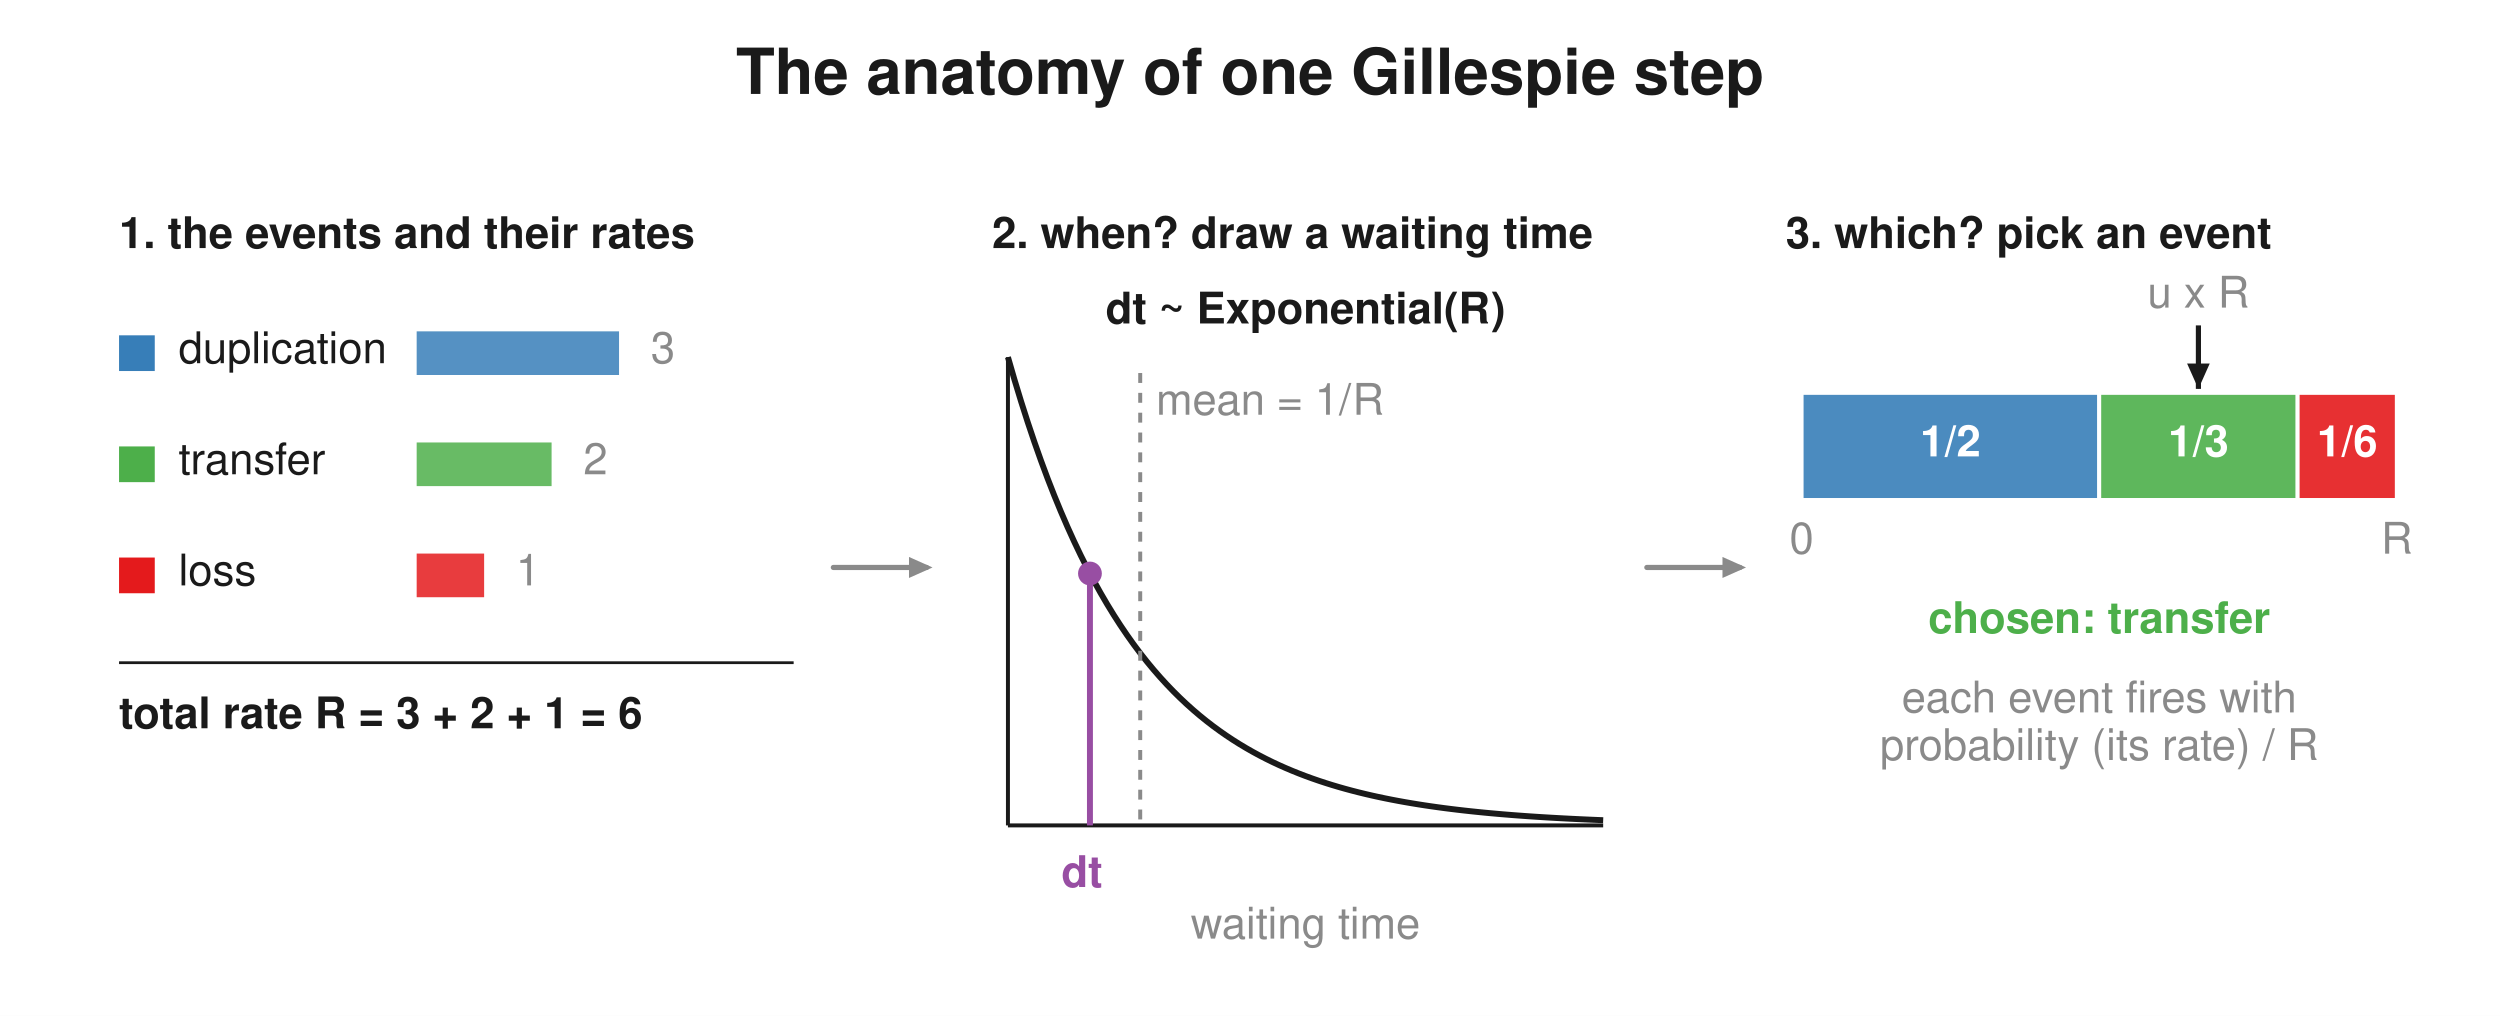
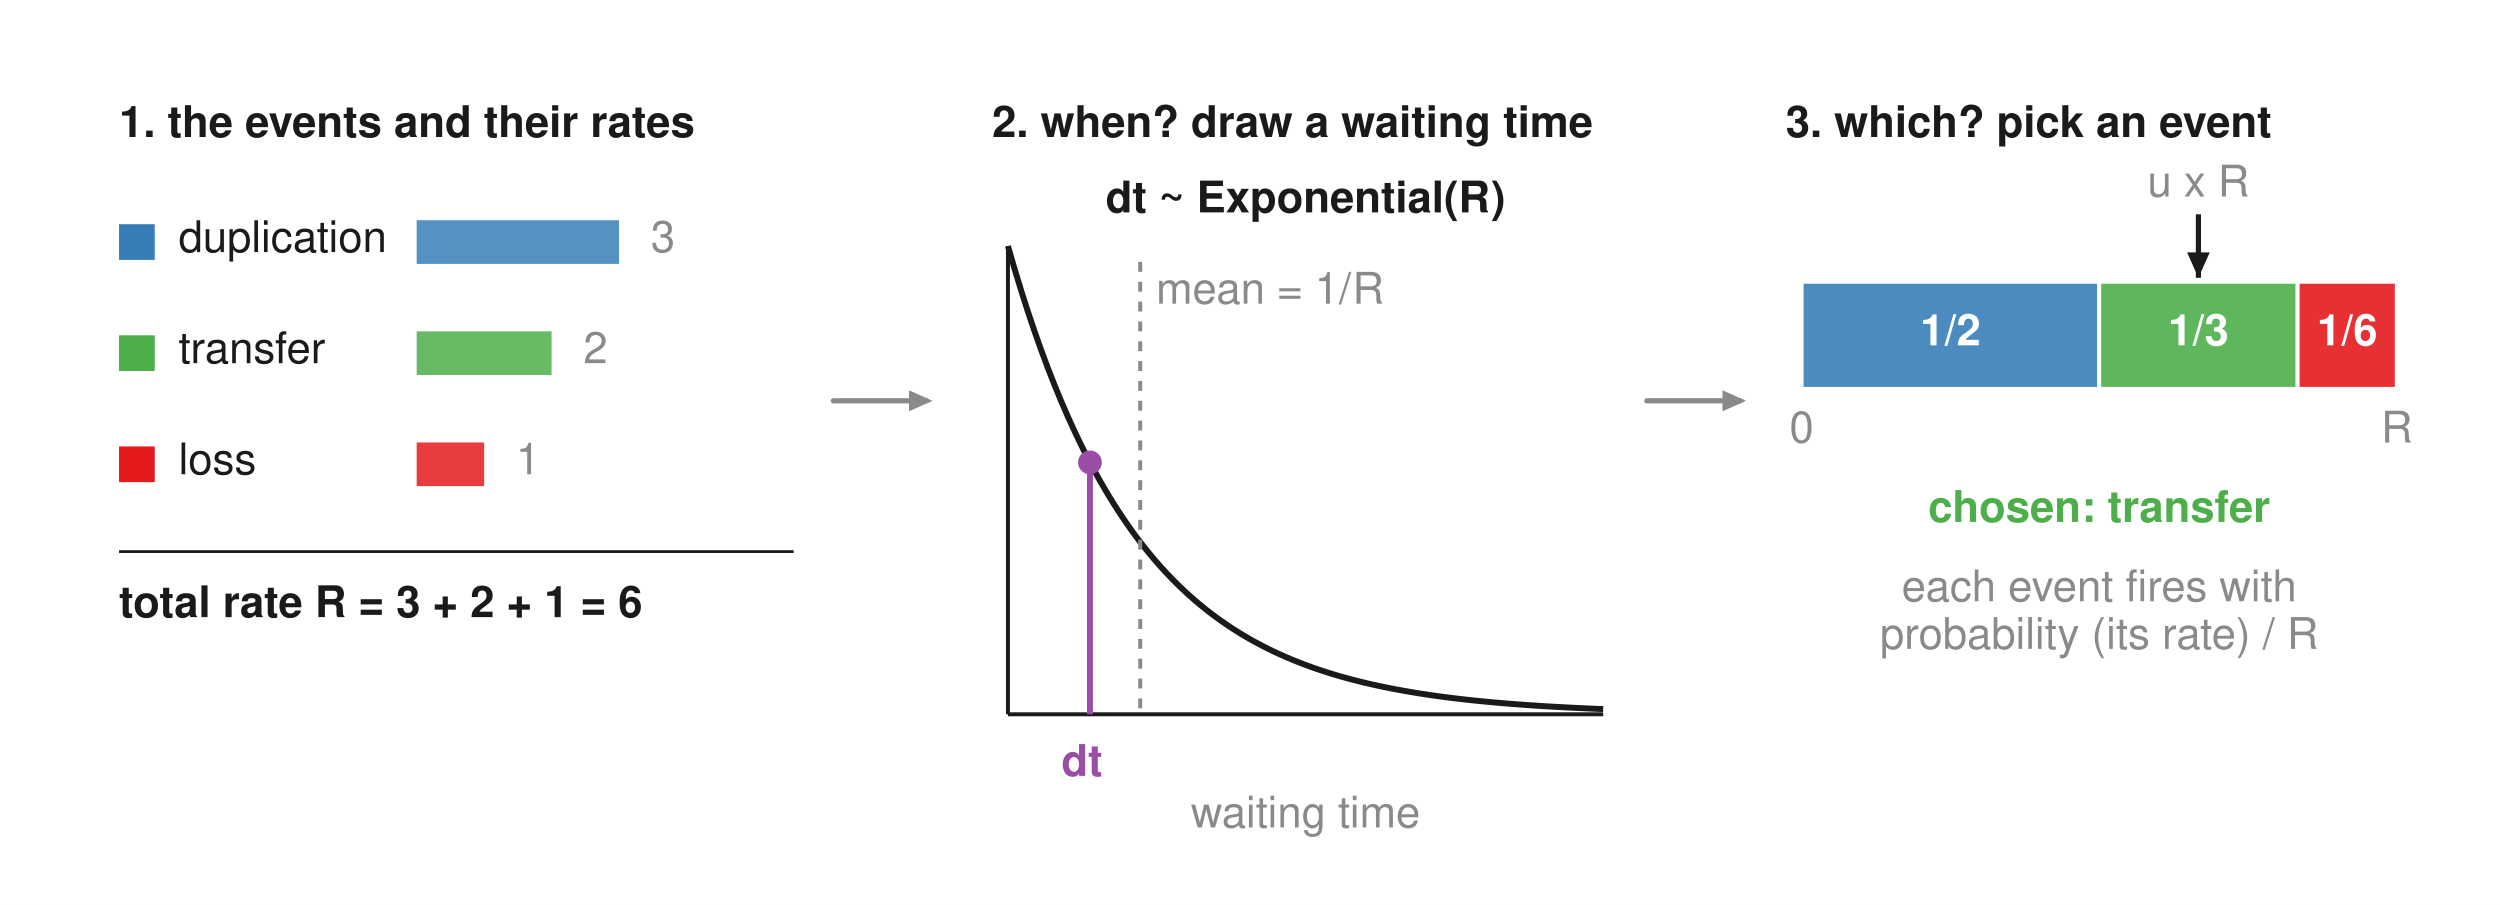
- <svg xmlns="http://www.w3.org/2000/svg" width="1260" height="512" viewBox="0 0 1260 512">
+ <svg xmlns="http://www.w3.org/2000/svg" width="1260" height="456" viewBox="0 0 1260 456">
  <defs>
</defs>
-   <rect x="0" y="0" width="1260" height="512" fill="white" />
-   <text x="630.0" y="40" font-size="32" font-family="Helvetica" text-anchor="middle" dominant-baseline="central" fill="#1a1a1a" font-weight="bold" font-style="normal">The anatomy of one Gillespie step</text>
-   <text x="60" y="120" font-size="22" font-family="Helvetica" text-anchor="start" dominant-baseline="central" fill="#1a1a1a" font-weight="bold" font-style="normal">1.  the events and their rates</text>
-   <rect x="60" y="169" width="18" height="18" fill="#377EB8" />
-   <text x="90" y="178" font-size="22" font-family="Helvetica" text-anchor="start" dominant-baseline="central" fill="#1a1a1a" font-weight="normal" font-style="normal">duplication</text>
-   <rect x="210" y="167" width="102.0" height="22" fill="#377EB8" opacity="0.85" />
-   <text x="328.0" y="178" font-size="22" font-family="Helvetica" text-anchor="start" dominant-baseline="central" fill="#8a8a8a" font-weight="normal" font-style="normal">3</text>
-   <rect x="60" y="225" width="18" height="18" fill="#4DAF4A" />
-   <text x="90" y="234" font-size="22" font-family="Helvetica" text-anchor="start" dominant-baseline="central" fill="#1a1a1a" font-weight="normal" font-style="normal">transfer</text>
-   <rect x="210" y="223" width="68.0" height="22" fill="#4DAF4A" opacity="0.85" />
-   <text x="294.0" y="234" font-size="22" font-family="Helvetica" text-anchor="start" dominant-baseline="central" fill="#8a8a8a" font-weight="normal" font-style="normal">2</text>
-   <rect x="60" y="281" width="18" height="18" fill="#E41A1C" />
-   <text x="90" y="290" font-size="22" font-family="Helvetica" text-anchor="start" dominant-baseline="central" fill="#1a1a1a" font-weight="normal" font-style="normal">loss</text>
-   <rect x="210" y="279" width="34.0" height="22" fill="#E41A1C" opacity="0.85" />
-   <text x="260.0" y="290" font-size="22" font-family="Helvetica" text-anchor="start" dominant-baseline="central" fill="#8a8a8a" font-weight="normal" font-style="normal">1</text>
-   <path d="M60,334 L400,334" stroke="#1a1a1a" stroke-width="1.4" />
-   <text x="60" y="362" font-size="22" font-family="Helvetica" text-anchor="start" dominant-baseline="central" fill="#1a1a1a" font-weight="bold" font-style="normal">total rate  R = 3 + 2 + 1 = 6</text>
-   <path d="M420,286.0 L467,286.0" stroke="#8a8a8a" stroke-width="2.6" stroke-linecap="round" />
-   <path d="M470,286.0 L458.13,291.301 L458.13,280.699 Z" fill="#8a8a8a" />
-   <text x="500" y="120" font-size="22" font-family="Helvetica" text-anchor="start" dominant-baseline="central" fill="#1a1a1a" font-weight="bold" font-style="normal">2.  when?  draw a waiting time</text>
-   <path d="M508,416 L808,416" stroke="#1a1a1a" stroke-width="2.0" />
-   <path d="M508,180 L508,416" stroke="#1a1a1a" stroke-width="2.0" />
-   <path d="M508.0,180.0 L511.333,191.51 L514.667,202.458 L518.0,212.873 L521.333,222.78 L524.667,232.203 L528.0,241.167 L531.333,249.694 L534.667,257.804 L538.0,265.52 L541.333,272.859 L544.667,279.84 L548.0,286.48 L551.333,292.797 L554.667,298.806 L558.0,304.521 L561.333,309.958 L564.667,315.13 L568.0,320.05 L571.333,324.729 L574.667,329.18 L578.0,333.415 L581.333,337.442 L584.667,341.274 L588.0,344.918 L591.333,348.385 L594.667,351.682 L598.0,354.819 L601.333,357.803 L604.667,360.641 L608.0,363.341 L611.333,365.909 L614.667,368.352 L618.0,370.676 L621.333,372.887 L624.667,374.989 L628.0,376.989 L631.333,378.892 L634.667,380.702 L638.0,382.423 L641.333,384.061 L644.667,385.619 L648.0,387.1 L651.333,388.51 L654.667,389.85 L658.0,391.126 L661.333,392.339 L664.667,393.493 L668.0,394.591 L671.333,395.635 L674.667,396.628 L678.0,397.573 L681.333,398.471 L684.667,399.326 L688.0,400.139 L691.333,400.913 L694.667,401.649 L698.0,402.349 L701.333,403.015 L704.667,403.648 L708.0,404.25 L711.333,404.823 L714.667,405.368 L718.0,405.887 L721.333,406.38 L724.667,406.849 L728.0,407.296 L731.333,407.72 L734.667,408.124 L738.0,408.508 L741.333,408.873 L744.667,409.221 L748.0,409.552 L751.333,409.866 L754.667,410.165 L758.0,410.45 L761.333,410.72 L764.667,410.978 L768.0,411.223 L771.333,411.456 L774.667,411.678 L778.0,411.888 L781.333,412.089 L784.667,412.28 L788.0,412.461 L791.333,412.634 L794.667,412.798 L798.0,412.954 L801.333,413.103 L804.667,413.244 L808.0,413.378" fill="none" stroke="#1a1a1a" stroke-width="3.0" stroke-linejoin="round" />
-   <path d="M574.667,188 L574.667,416" stroke="#8a8a8a" stroke-width="2.0" stroke-dasharray="5,5" />
-   <text x="582.667" y="204" font-size="22" font-family="Helvetica" text-anchor="start" dominant-baseline="central" fill="#8a8a8a" font-weight="normal" font-style="normal">mean = 1/R</text>
-   <path d="M549.333,416 L549.333,289.045" stroke="#984EA3" stroke-width="3.0" />
-   <circle cx="549.333" cy="289.045" r="6" fill="#984EA3" />
-   <text x="545.333" y="442" font-size="22" font-family="Helvetica" text-anchor="middle" dominant-baseline="central" fill="#984EA3" font-weight="bold" font-style="normal">dt</text>
-   <text x="658.0" y="468" font-size="22" font-family="Helvetica" text-anchor="middle" dominant-baseline="central" fill="#8a8a8a" font-weight="normal" font-style="normal">waiting time</text>
-   <text x="658.0" y="158" font-size="22" font-family="Helvetica" text-anchor="middle" dominant-baseline="central" fill="#1a1a1a" font-weight="bold" font-style="normal">dt ~ Exponential(R)</text>
-   <path d="M830,286.0 L877,286.0" stroke="#8a8a8a" stroke-width="2.6" stroke-linecap="round" />
-   <path d="M880,286.0 L868.13,291.301 L868.13,280.699 Z" fill="#8a8a8a" />
-   <text x="900" y="120" font-size="22" font-family="Helvetica" text-anchor="start" dominant-baseline="central" fill="#1a1a1a" font-weight="bold" font-style="normal">3.  which?  pick an event</text>
-   <rect x="908" y="198" width="150.0" height="54" fill="#377EB8" opacity="0.9" stroke="white" stroke-width="2.0" />
-   <text x="983.0" y="225.0" font-size="22" font-family="Helvetica" text-anchor="middle" dominant-baseline="central" fill="white" font-weight="bold" font-style="normal">1/2</text>
-   <rect x="1058.0" y="198" width="100.0" height="54" fill="#4DAF4A" opacity="0.9" stroke="white" stroke-width="2.0" />
-   <text x="1108.0" y="225.0" font-size="22" font-family="Helvetica" text-anchor="middle" dominant-baseline="central" fill="white" font-weight="bold" font-style="normal">1/3</text>
-   <rect x="1158.0" y="198" width="50.0" height="54" fill="#E41A1C" opacity="0.9" stroke="white" stroke-width="2.0" />
-   <text x="1183.0" y="225.0" font-size="22" font-family="Helvetica" text-anchor="middle" dominant-baseline="central" fill="white" font-weight="bold" font-style="normal">1/6</text>
-   <text x="908" y="274" font-size="22" font-family="Helvetica" text-anchor="middle" dominant-baseline="central" fill="#8a8a8a" font-weight="normal" font-style="normal">0</text>
-   <text x="1208" y="274" font-size="22" font-family="Helvetica" text-anchor="middle" dominant-baseline="central" fill="#8a8a8a" font-weight="normal" font-style="normal">R</text>
-   <path d="M1108.0,164 L1108.0,196" stroke="#1a1a1a" stroke-width="2.6" />
-   <path d="M1108.0,196 L1102.291,183.217 L1113.709,183.217 Z" fill="#1a1a1a" />
-   <text x="1108.0" y="150" font-size="22" font-family="Helvetica" text-anchor="middle" dominant-baseline="central" fill="#8a8a8a" font-weight="normal" font-style="normal">u x R</text>
-   <text x="1058.0" y="314" font-size="22" font-family="Helvetica" text-anchor="middle" dominant-baseline="central" fill="#4DAF4A" font-weight="bold" font-style="normal">chosen: transfer</text>
-   <text x="1058.0" y="354" font-size="22" font-family="Helvetica" text-anchor="middle" dominant-baseline="central" fill="#8a8a8a" font-weight="normal" font-style="normal">each event fires with</text>
-   <text x="1058.0" y="378" font-size="22" font-family="Helvetica" text-anchor="middle" dominant-baseline="central" fill="#8a8a8a" font-weight="normal" font-style="normal">probability (its rate) / R</text>
+   <rect x="0" y="0" width="1260" height="456" fill="white" />
+   <g transform="translate(0,-56)">
+     <rect x="0" y="0" width="1260" height="512" fill="white" />
+     <text x="60" y="120" font-size="22" font-family="Helvetica" text-anchor="start" dominant-baseline="central" fill="#1a1a1a" font-weight="bold" font-style="normal">1.  the events and their rates</text>
+     <rect x="60" y="169" width="18" height="18" fill="#377EB8" />
+     <text x="90" y="178" font-size="22" font-family="Helvetica" text-anchor="start" dominant-baseline="central" fill="#1a1a1a" font-weight="normal" font-style="normal">duplication</text>
+     <rect x="210" y="167" width="102.0" height="22" fill="#377EB8" opacity="0.85" />
+     <text x="328.0" y="178" font-size="22" font-family="Helvetica" text-anchor="start" dominant-baseline="central" fill="#8a8a8a" font-weight="normal" font-style="normal">3</text>
+     <rect x="60" y="225" width="18" height="18" fill="#4DAF4A" />
+     <text x="90" y="234" font-size="22" font-family="Helvetica" text-anchor="start" dominant-baseline="central" fill="#1a1a1a" font-weight="normal" font-style="normal">transfer</text>
+     <rect x="210" y="223" width="68.0" height="22" fill="#4DAF4A" opacity="0.85" />
+     <text x="294.0" y="234" font-size="22" font-family="Helvetica" text-anchor="start" dominant-baseline="central" fill="#8a8a8a" font-weight="normal" font-style="normal">2</text>
+     <rect x="60" y="281" width="18" height="18" fill="#E41A1C" />
+     <text x="90" y="290" font-size="22" font-family="Helvetica" text-anchor="start" dominant-baseline="central" fill="#1a1a1a" font-weight="normal" font-style="normal">loss</text>
+     <rect x="210" y="279" width="34.0" height="22" fill="#E41A1C" opacity="0.85" />
+     <text x="260.0" y="290" font-size="22" font-family="Helvetica" text-anchor="start" dominant-baseline="central" fill="#8a8a8a" font-weight="normal" font-style="normal">1</text>
+     <path d="M60,334 L400,334" stroke="#1a1a1a" stroke-width="1.4" />
+     <text x="60" y="362" font-size="22" font-family="Helvetica" text-anchor="start" dominant-baseline="central" fill="#1a1a1a" font-weight="bold" font-style="normal">total rate  R = 3 + 2 + 1 = 6</text>
+     <path d="M420,258.0 L467,258.0" stroke="#8a8a8a" stroke-width="2.6" stroke-linecap="round" />
+     <path d="M470,258.0 L458.13,263.301 L458.13,252.699 Z" fill="#8a8a8a" />
+     <text x="500" y="120" font-size="22" font-family="Helvetica" text-anchor="start" dominant-baseline="central" fill="#1a1a1a" font-weight="bold" font-style="normal">2.  when?  draw a waiting time</text>
+     <path d="M508,416 L808,416" stroke="#1a1a1a" stroke-width="2.0" />
+     <path d="M508,180 L508,416" stroke="#1a1a1a" stroke-width="2.0" />
+     <path d="M508.0,180.0 L511.333,191.51 L514.667,202.458 L518.0,212.873 L521.333,222.78 L524.667,232.203 L528.0,241.167 L531.333,249.694 L534.667,257.804 L538.0,265.52 L541.333,272.859 L544.667,279.84 L548.0,286.48 L551.333,292.797 L554.667,298.806 L558.0,304.521 L561.333,309.958 L564.667,315.13 L568.0,320.05 L571.333,324.729 L574.667,329.18 L578.0,333.415 L581.333,337.442 L584.667,341.274 L588.0,344.918 L591.333,348.385 L594.667,351.682 L598.0,354.819 L601.333,357.803 L604.667,360.641 L608.0,363.341 L611.333,365.909 L614.667,368.352 L618.0,370.676 L621.333,372.887 L624.667,374.989 L628.0,376.989 L631.333,378.892 L634.667,380.702 L638.0,382.423 L641.333,384.061 L644.667,385.619 L648.0,387.1 L651.333,388.51 L654.667,389.85 L658.0,391.126 L661.333,392.339 L664.667,393.493 L668.0,394.591 L671.333,395.635 L674.667,396.628 L678.0,397.573 L681.333,398.471 L684.667,399.326 L688.0,400.139 L691.333,400.913 L694.667,401.649 L698.0,402.349 L701.333,403.015 L704.667,403.648 L708.0,404.25 L711.333,404.823 L714.667,405.368 L718.0,405.887 L721.333,406.38 L724.667,406.849 L728.0,407.296 L731.333,407.72 L734.667,408.124 L738.0,408.508 L741.333,408.873 L744.667,409.221 L748.0,409.552 L751.333,409.866 L754.667,410.165 L758.0,410.45 L761.333,410.72 L764.667,410.978 L768.0,411.223 L771.333,411.456 L774.667,411.678 L778.0,411.888 L781.333,412.089 L784.667,412.28 L788.0,412.461 L791.333,412.634 L794.667,412.798 L798.0,412.954 L801.333,413.103 L804.667,413.244 L808.0,413.378" fill="none" stroke="#1a1a1a" stroke-width="3.0" stroke-linejoin="round" />
+     <path d="M574.667,188 L574.667,416" stroke="#8a8a8a" stroke-width="2.0" stroke-dasharray="5,5" />
+     <text x="582.667" y="204" font-size="22" font-family="Helvetica" text-anchor="start" dominant-baseline="central" fill="#8a8a8a" font-weight="normal" font-style="normal">mean = 1/R</text>
+     <path d="M549.333,416 L549.333,289.045" stroke="#984EA3" stroke-width="3.0" />
+     <circle cx="549.333" cy="289.045" r="6" fill="#984EA3" />
+     <text x="545.333" y="442" font-size="22" font-family="Helvetica" text-anchor="middle" dominant-baseline="central" fill="#984EA3" font-weight="bold" font-style="normal">dt</text>
+     <text x="658.0" y="468" font-size="22" font-family="Helvetica" text-anchor="middle" dominant-baseline="central" fill="#8a8a8a" font-weight="normal" font-style="normal">waiting time</text>
+     <text x="658.0" y="158" font-size="22" font-family="Helvetica" text-anchor="middle" dominant-baseline="central" fill="#1a1a1a" font-weight="bold" font-style="normal">dt ~ Exponential(R)</text>
+     <path d="M830,258.0 L877,258.0" stroke="#8a8a8a" stroke-width="2.6" stroke-linecap="round" />
+     <path d="M880,258.0 L868.13,263.301 L868.13,252.699 Z" fill="#8a8a8a" />
+     <text x="900" y="120" font-size="22" font-family="Helvetica" text-anchor="start" dominant-baseline="central" fill="#1a1a1a" font-weight="bold" font-style="normal">3.  which?  pick an event</text>
+     <rect x="908" y="198" width="150.0" height="54" fill="#377EB8" opacity="0.9" stroke="white" stroke-width="2.0" />
+     <text x="983.0" y="225.0" font-size="22" font-family="Helvetica" text-anchor="middle" dominant-baseline="central" fill="white" font-weight="bold" font-style="normal">1/2</text>
+     <rect x="1058.0" y="198" width="100.0" height="54" fill="#4DAF4A" opacity="0.9" stroke="white" stroke-width="2.0" />
+     <text x="1108.0" y="225.0" font-size="22" font-family="Helvetica" text-anchor="middle" dominant-baseline="central" fill="white" font-weight="bold" font-style="normal">1/3</text>
+     <rect x="1158.0" y="198" width="50.0" height="54" fill="#E41A1C" opacity="0.9" stroke="white" stroke-width="2.0" />
+     <text x="1183.0" y="225.0" font-size="22" font-family="Helvetica" text-anchor="middle" dominant-baseline="central" fill="white" font-weight="bold" font-style="normal">1/6</text>
+     <text x="908" y="274" font-size="22" font-family="Helvetica" text-anchor="middle" dominant-baseline="central" fill="#8a8a8a" font-weight="normal" font-style="normal">0</text>
+     <text x="1208" y="274" font-size="22" font-family="Helvetica" text-anchor="middle" dominant-baseline="central" fill="#8a8a8a" font-weight="normal" font-style="normal">R</text>
+     <path d="M1108.0,164 L1108.0,196" stroke="#1a1a1a" stroke-width="2.6" />
+     <path d="M1108.0,196 L1102.291,183.217 L1113.709,183.217 Z" fill="#1a1a1a" />
+     <text x="1108.0" y="150" font-size="22" font-family="Helvetica" text-anchor="middle" dominant-baseline="central" fill="#8a8a8a" font-weight="normal" font-style="normal">u x R</text>
+     <text x="1058.0" y="314" font-size="22" font-family="Helvetica" text-anchor="middle" dominant-baseline="central" fill="#4DAF4A" font-weight="bold" font-style="normal">chosen: transfer</text>
+     <text x="1058.0" y="354" font-size="22" font-family="Helvetica" text-anchor="middle" dominant-baseline="central" fill="#8a8a8a" font-weight="normal" font-style="normal">each event fires with</text>
+     <text x="1058.0" y="378" font-size="22" font-family="Helvetica" text-anchor="middle" dominant-baseline="central" fill="#8a8a8a" font-weight="normal" font-style="normal">probability (its rate) / R</text>
+   </g>
</svg>
